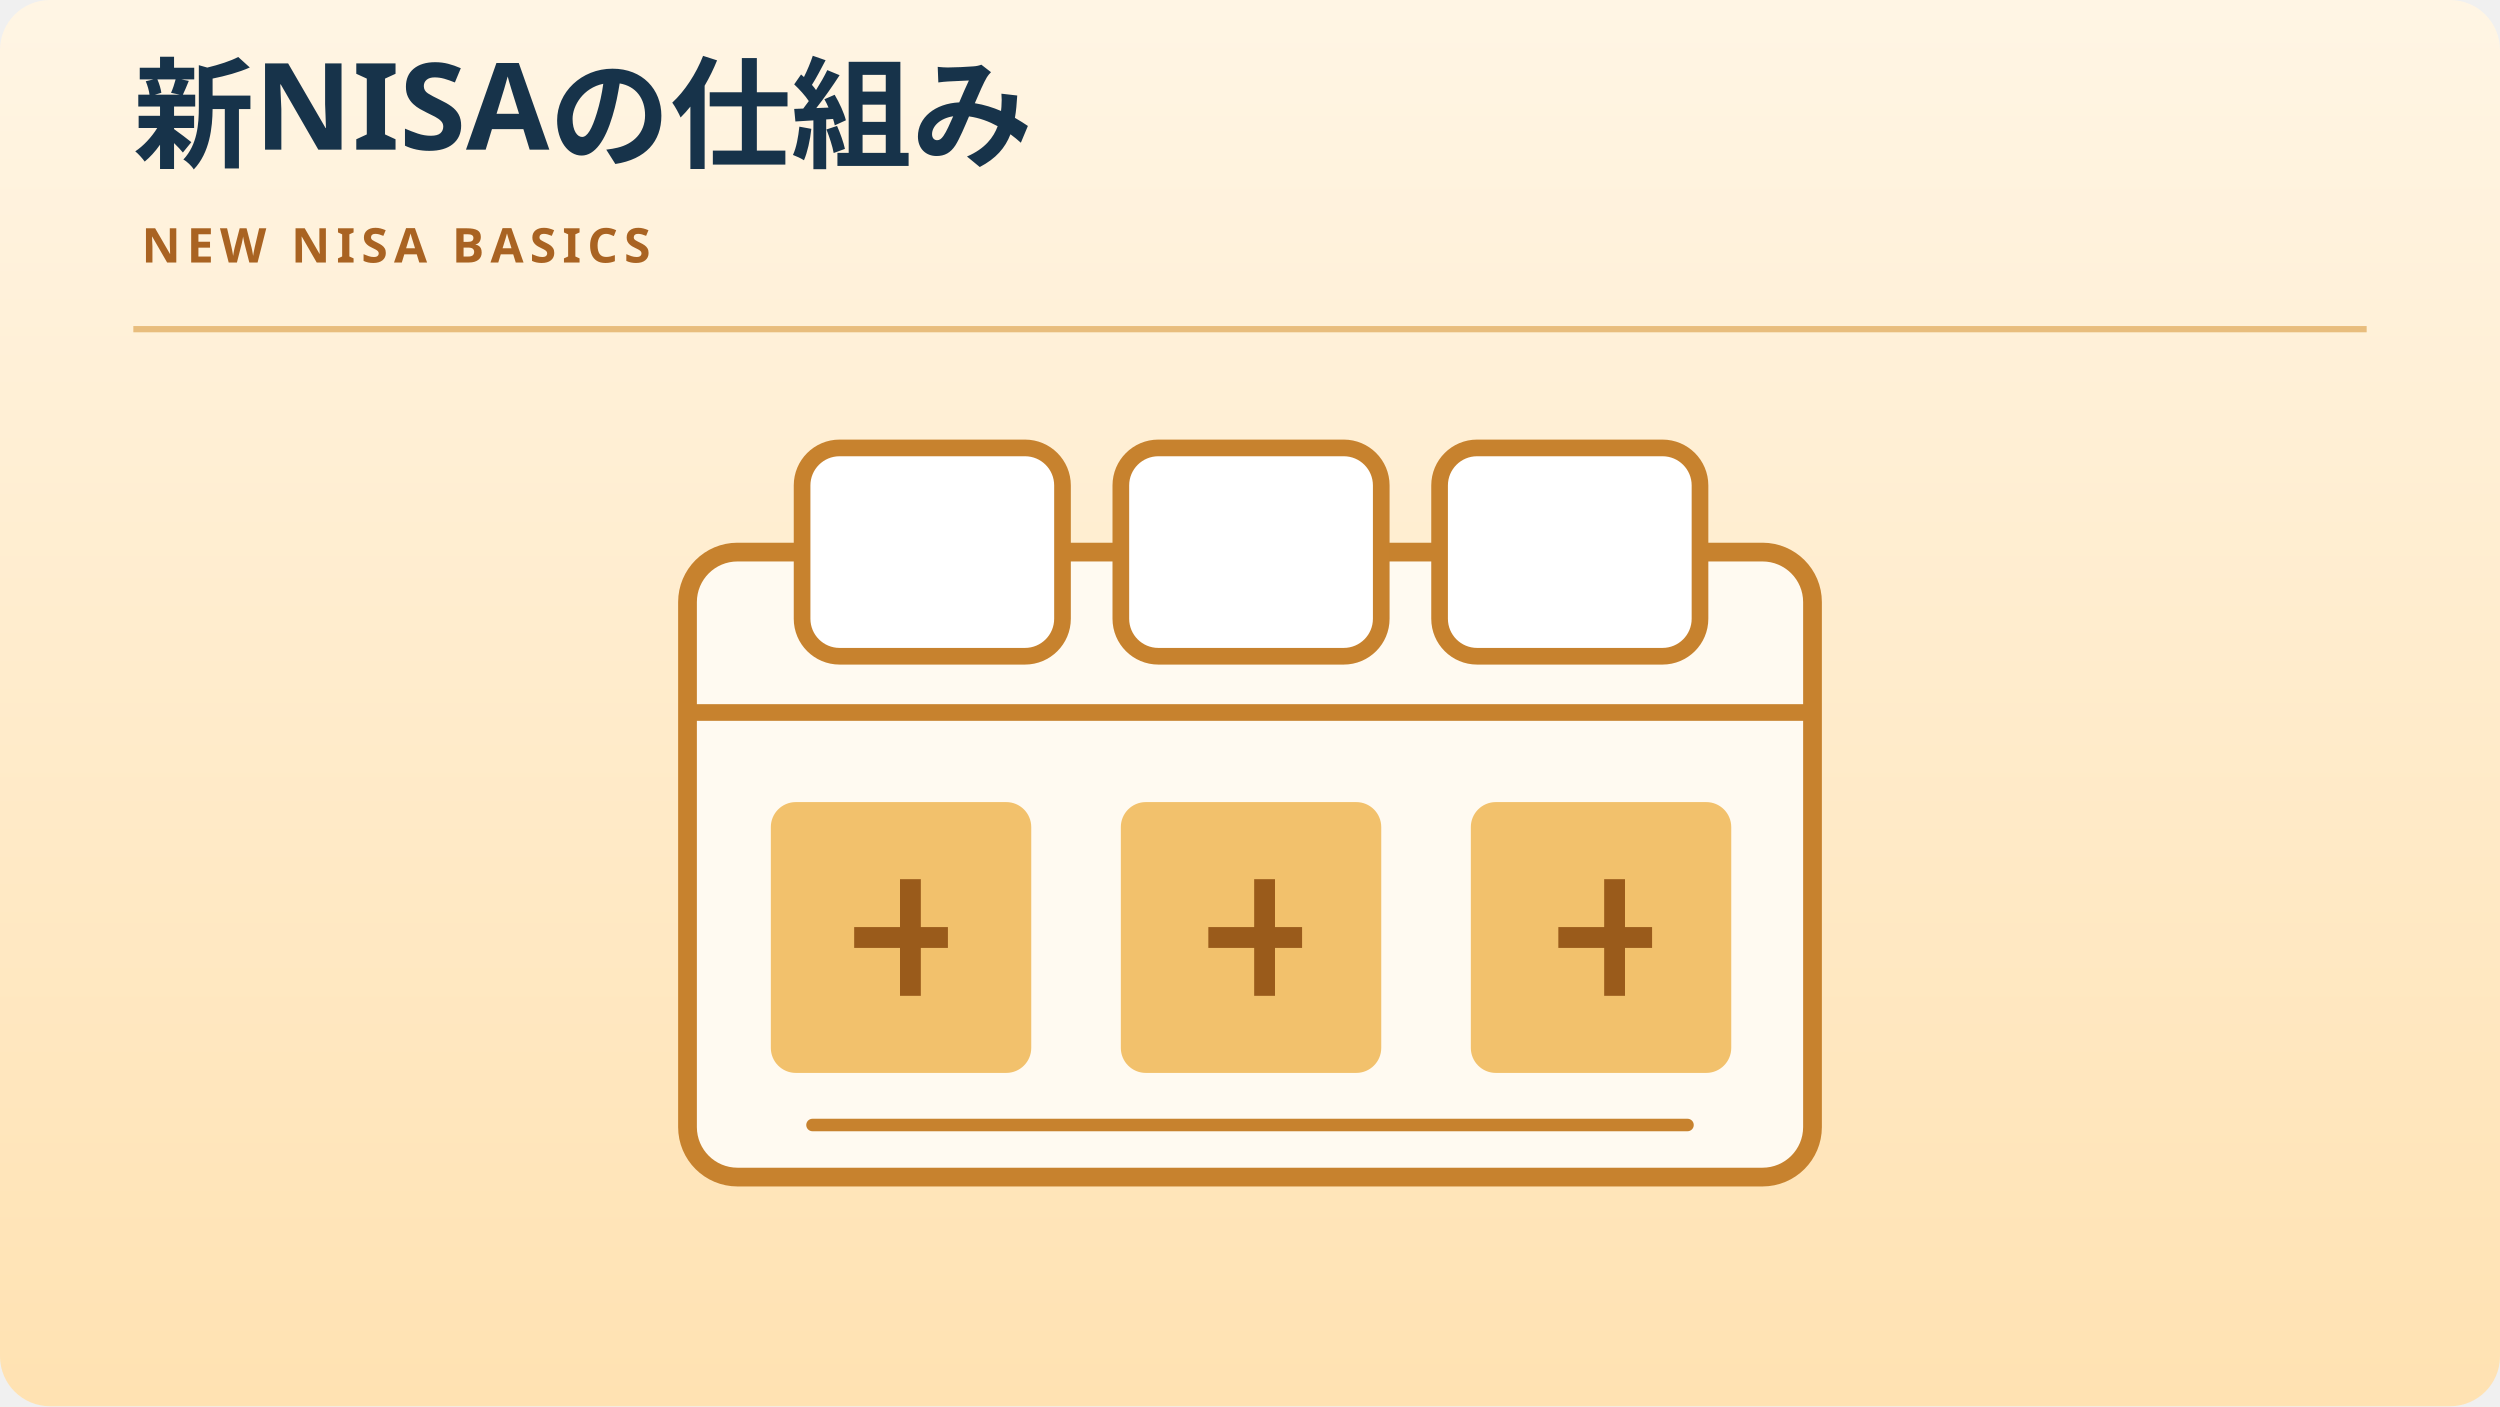
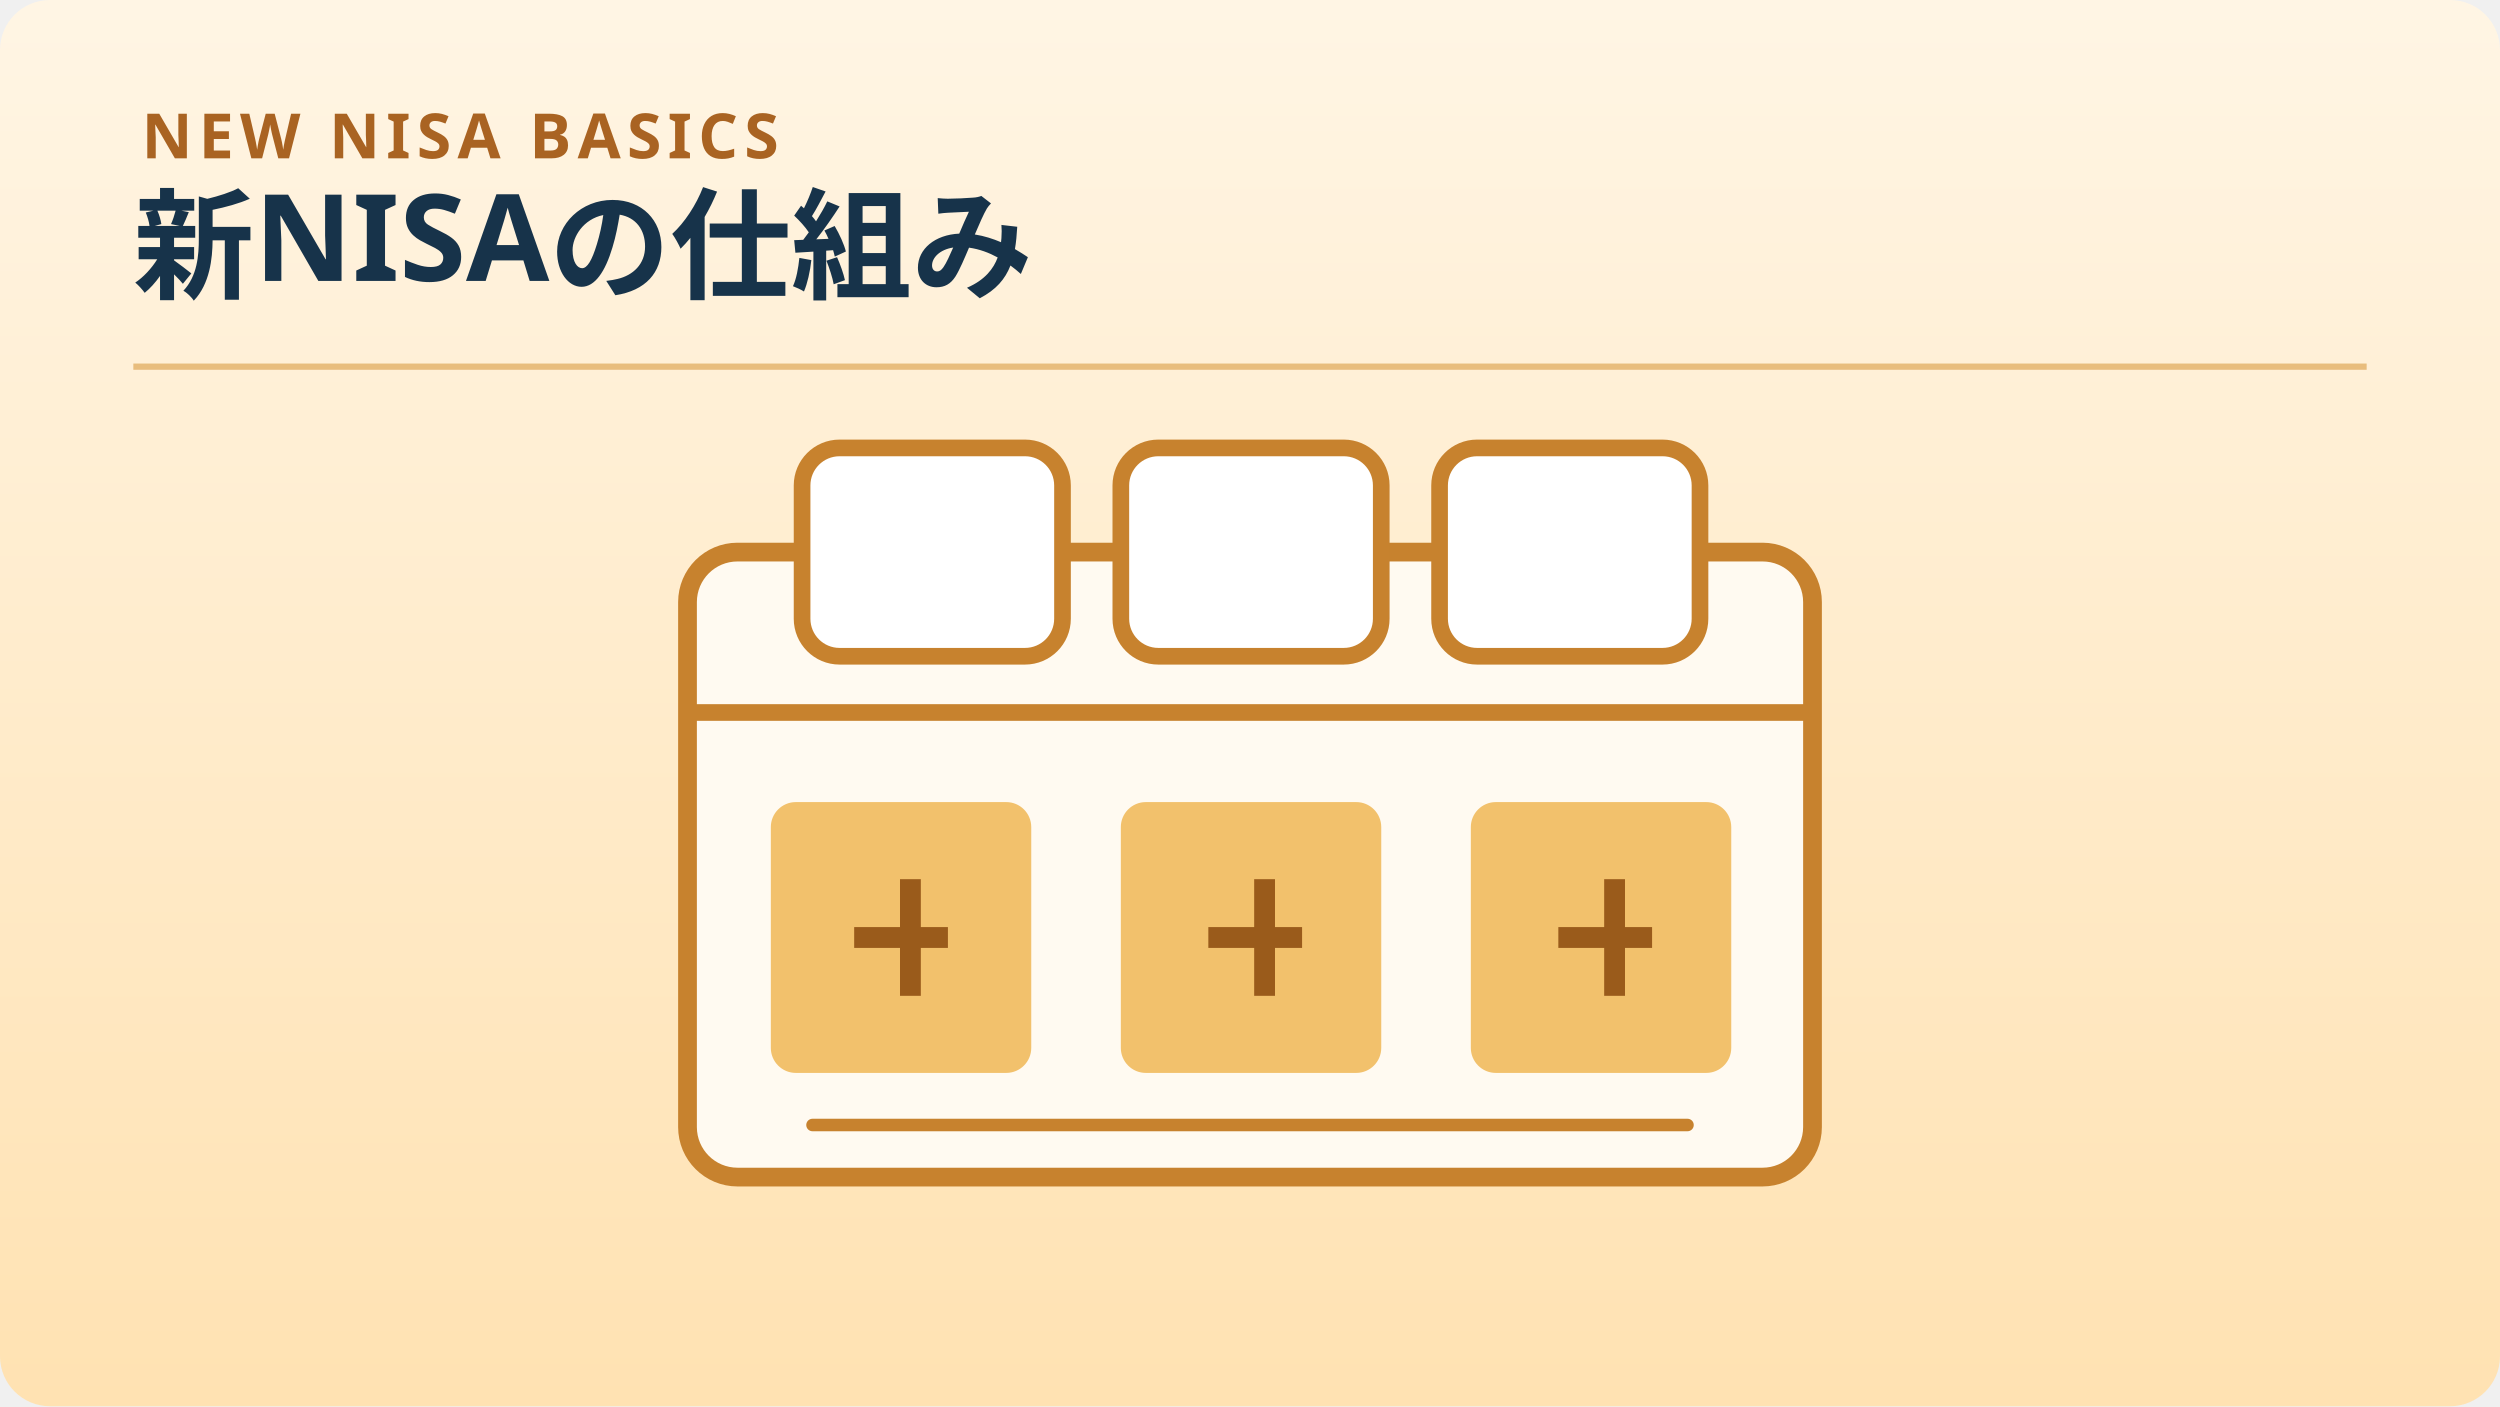
<svg xmlns="http://www.w3.org/2000/svg" width="1200" height="675" viewBox="0 0 1200 675">
  <defs>
    <linearGradient id="bg" x2="0" y2="1">
      <stop stop-color="#fff5e4" />
      <stop offset="1" stop-color="#ffe2b2" />
    </linearGradient>
  </defs>
  <rect width="1200" height="675" rx="24" fill="url(#bg)" />
-   <text x="64" y="76" font-family="sans-serif" font-size="58" font-weight="800" fill="#17334a">新NISAの仕組み</text>
-   <text x="68" y="126" font-family="sans-serif" font-size="23" font-weight="700" letter-spacing="3" fill="#a96322">NEW NISA BASICS</text>
-   <path d="M64 158H1136" stroke="#e8bd7d" stroke-width="3" />
+   <text x="64" y="139" font-family="sans-serif" font-size="58" font-weight="800" fill="#17334a">新NISAの仕組み</text>
+   <text x="68" y="76" font-family="sans-serif" font-size="30" font-weight="700" letter-spacing="3" fill="#a96322">NEW NISA BASICS</text>
+   <path d="M64 176H1136" stroke="#e8bd7d" stroke-width="3" />
  <g transform="translate(600 430)">
    <rect x="-270" y="-165" width="540" height="300" rx="24" fill="#fffaf1" stroke="#c7822e" stroke-width="9" />
    <path d="M-270 -88H270" stroke="#c7822e" stroke-width="8" />
    <rect x="-215" y="-215" width="125" height="100" rx="18" fill="#fff" stroke="#c7822e" stroke-width="8" />
    <rect x="-62" y="-215" width="125" height="100" rx="18" fill="#fff" stroke="#c7822e" stroke-width="8" />
    <rect x="91" y="-215" width="125" height="100" rx="18" fill="#fff" stroke="#c7822e" stroke-width="8" />
    <g fill="#f2c16c">
      <rect x="-230" y="-45" width="125" height="130" rx="12" />
      <rect x="-62" y="-45" width="125" height="130" rx="12" />
      <rect x="106" y="-45" width="125" height="130" rx="12" />
    </g>
    <g fill="#9a5b1b">
      <path d="M-190 15h45v10h-45zM-168 -8h10v56h-10zM-20 15h45v10h-45zM2 -8h10v56H2zM148 15h45v10h-45zM170 -8h10v56h-10z" />
    </g>
    <path d="M-210 110H210" stroke="#c7822e" stroke-width="6" stroke-linecap="round" />
  </g>
</svg>
